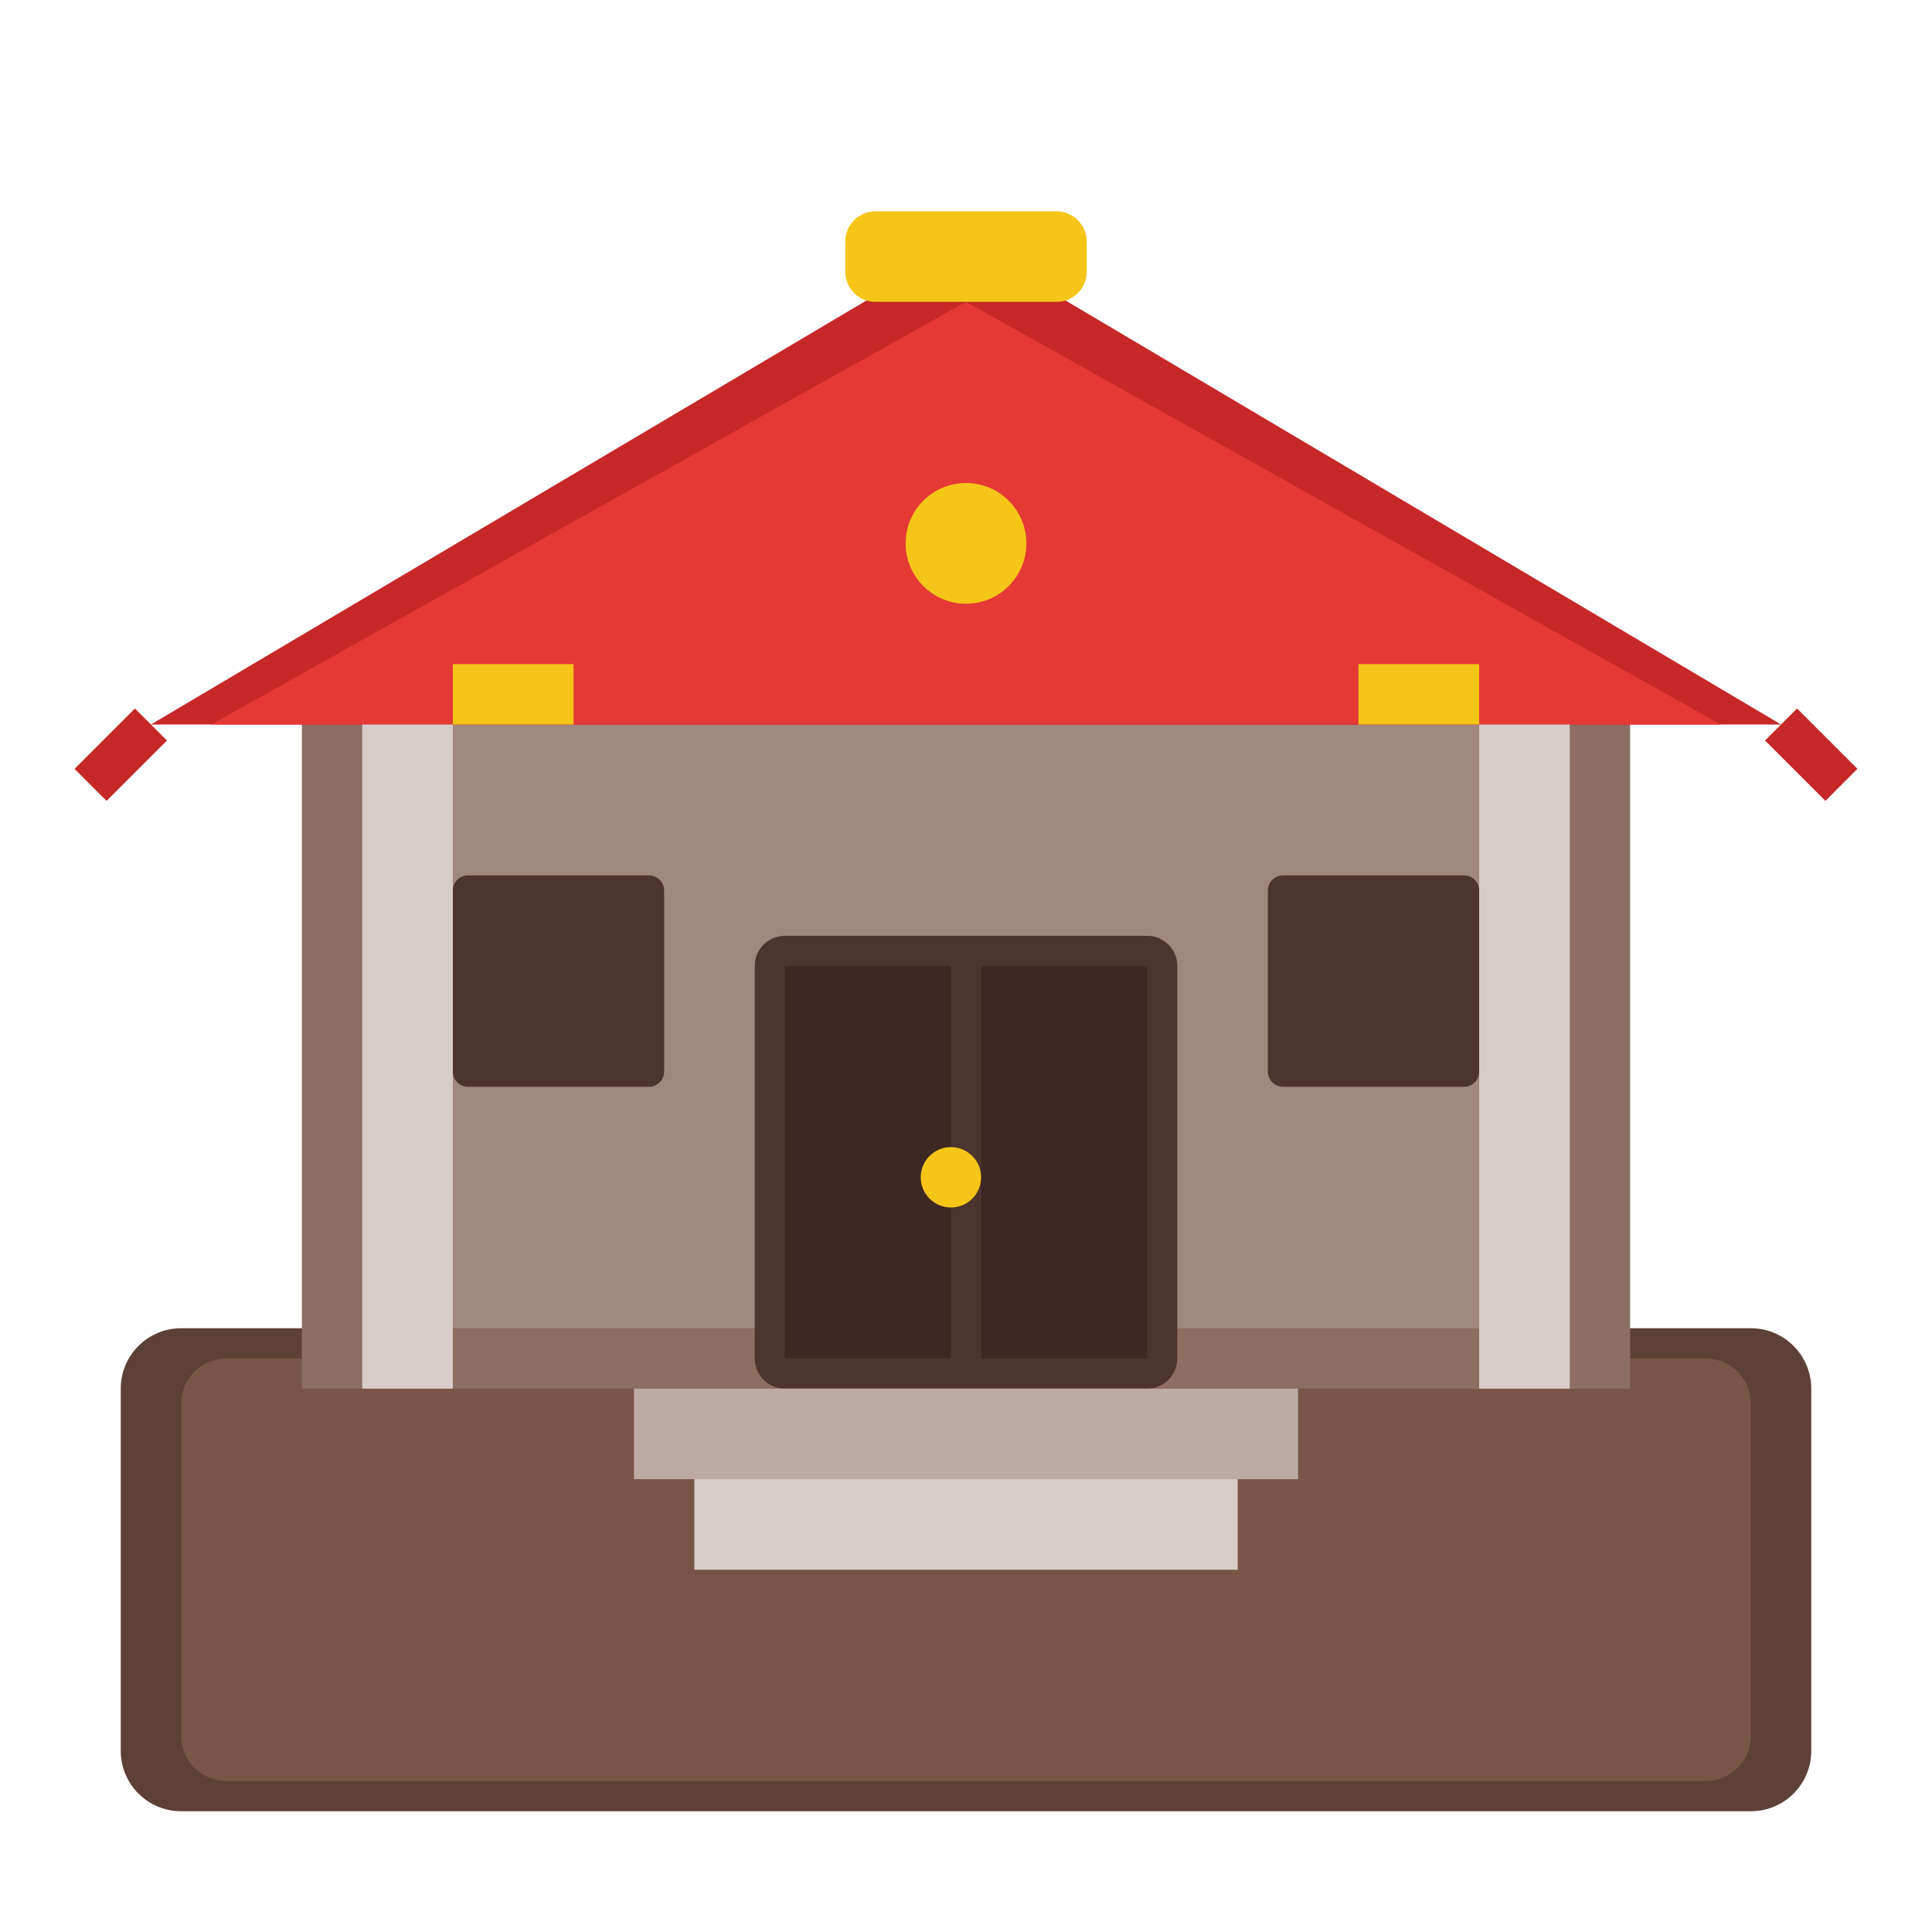
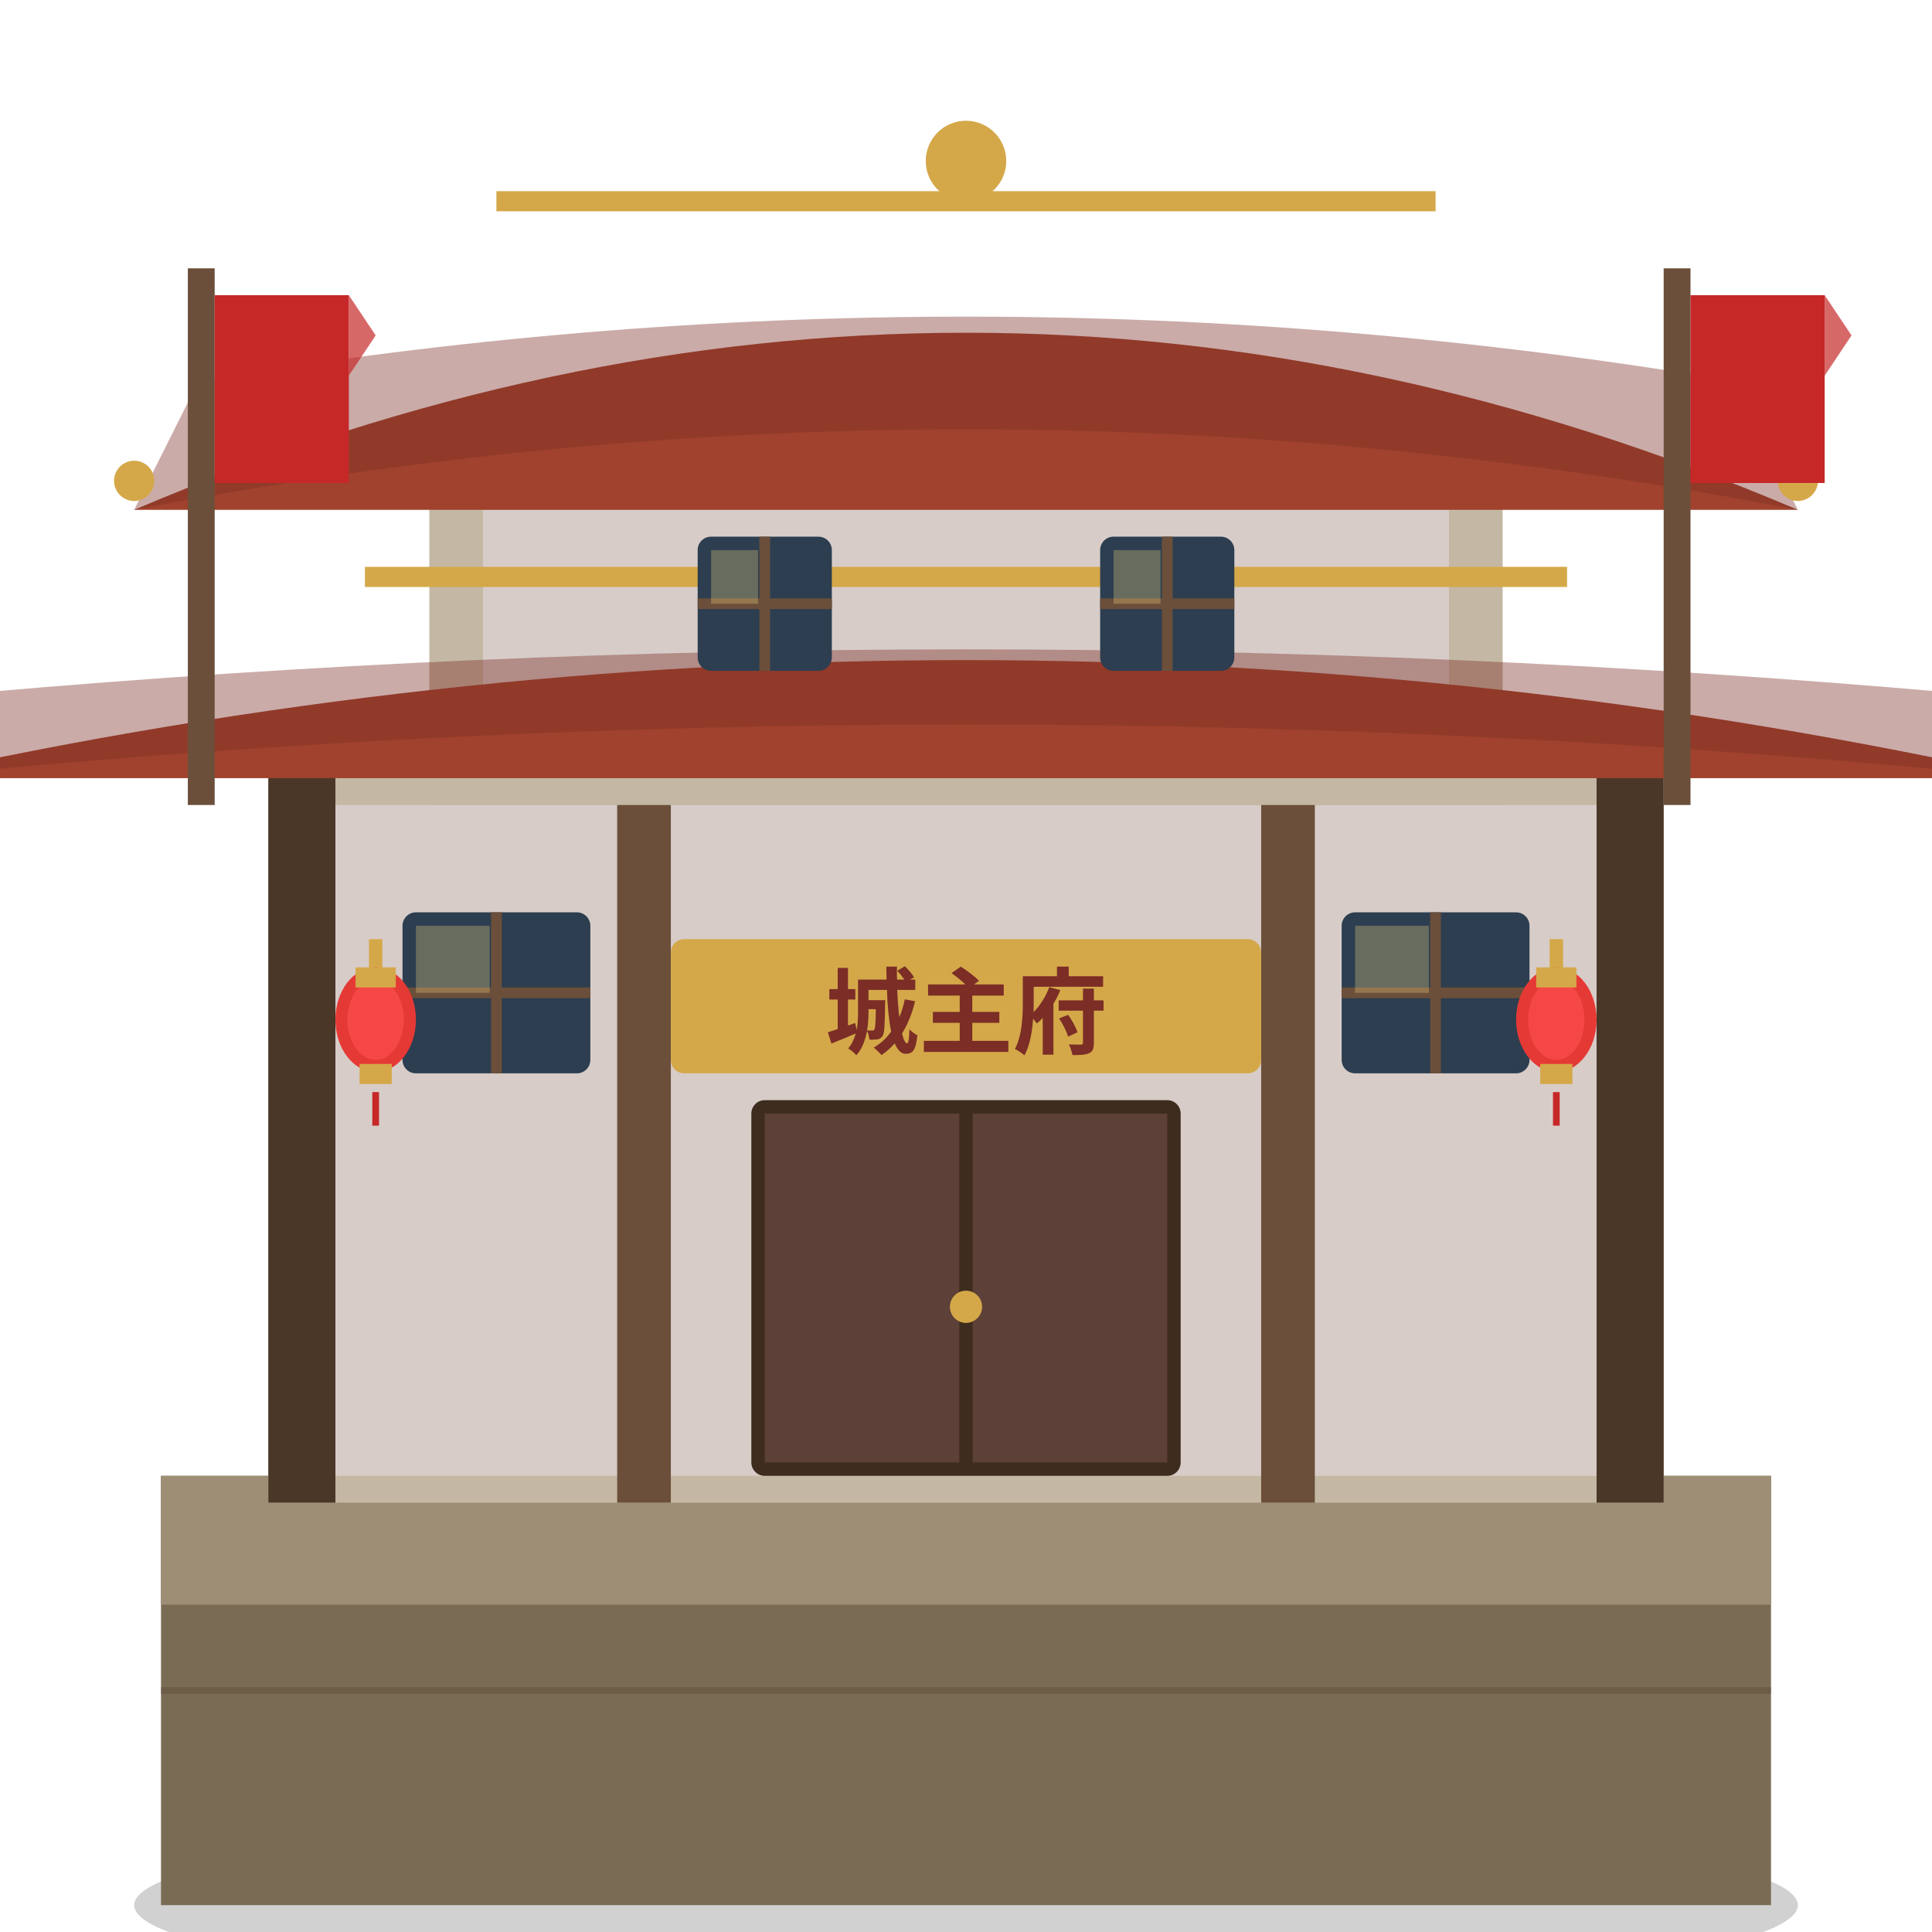
- <svg xmlns="http://www.w3.org/2000/svg" viewBox="0 0 128 128">
-   <rect x="8" y="88" width="112" height="32" rx="4" fill="#5D4037" />
-   <rect x="12" y="90" width="104" height="28" rx="3" fill="#795548" />
-   <rect x="20" y="44" width="88" height="48" fill="#8D6E63" />
-   <rect x="24" y="48" width="80" height="40" fill="#A1887F" />
-   <polygon points="10,48 64,16 118,48" fill="#C62828" />
-   <polygon points="14,48 64,20 114,48" fill="#E53935" />
-   <rect x="56" y="14" width="16" height="6" rx="2" fill="#F5C518" />
-   <line x1="10" y1="48" x2="6" y2="52" stroke="#C62828" stroke-width="3" />
-   <line x1="118" y1="48" x2="122" y2="52" stroke="#C62828" stroke-width="3" />
-   <rect x="50" y="62" width="28" height="30" rx="2" fill="#4E342E" />
-   <rect x="52" y="64" width="11" height="26" fill="#3E2723" />
-   <rect x="65" y="64" width="11" height="26" fill="#3E2723" />
-   <circle cx="63" cy="78" r="2" fill="#F5C518" />
-   <rect x="30" y="58" width="14" height="14" rx="1" fill="#4E342E" />
-   <rect x="84" y="58" width="14" height="14" rx="1" fill="#4E342E" />
-   <circle cx="64" cy="36" r="4" fill="#F5C518" />
-   <rect x="30" y="44" width="8" height="4" fill="#F5C518" />
-   <rect x="90" y="44" width="8" height="4" fill="#F5C518" />
-   <rect x="24" y="48" width="6" height="44" fill="#D7CCC8" />
-   <rect x="98" y="48" width="6" height="44" fill="#D7CCC8" />
-   <rect x="42" y="92" width="44" height="6" fill="#BCAAA4" />
-   <rect x="46" y="98" width="36" height="6" fill="#D7CCC8" />
+ <svg xmlns="http://www.w3.org/2000/svg" viewBox="0 0 144 144">
+   <ellipse cx="72" cy="142" rx="62" ry="7" fill="rgba(0,0,0,0.18)" />
+   <rect x="12" y="110" width="120" height="32" fill="#7A6B55" />
+   <rect x="12" y="110" width="120" height="9.6" fill="#9E8E75" />
+   <line x1="12" y1="126" x2="132" y2="126" stroke="#5D4E3C" stroke-width="0.5" opacity="0.5" />
+   <rect x="20" y="56" width="104" height="56" fill="#C4B8A4" />
+   <rect x="24" y="60" width="96" height="50" fill="#D7CCC8" />
+   <rect x="20" y="56" width="5" height="56" fill="#4A3728" />
+   <rect x="119" y="56" width="5" height="56" fill="#4A3728" />
+   <rect x="46" y="56" width="4" height="56" fill="#6B4F3A" />
+   <rect x="94" y="56" width="4" height="56" fill="#6B4F3A" />
+   <rect x="32" y="36" width="80" height="24" fill="#C4B8A4" />
+   <rect x="36" y="38" width="72" height="18" fill="#D7CCC8" />
+   <path d="M10,38 Q72,11.6 134,38" fill="#A0422D" />
+   <path d="M14.8,28.4 Q72,18.8 129.2,28.4 L134,38 Q72,26 10,38 Z" fill="#7B2D26" opacity="0.4" />
+   <line x1="37" y1="15" x2="107" y2="15" stroke="#D4A849" stroke-width="1.5" />
+   <circle cx="10" cy="35.84" r="1.5" fill="#D4A849" />
+   <circle cx="134" cy="35.84" r="1.5" fill="#D4A849" />
+   <path d="M-7.36,58 Q72,40.4 151.36,58" fill="#A0422D" />
+   <path d="M-1.216,51.6 Q72,45.2 145.216,51.6 L151.36,58 Q72,50 -7.36,58 Z" fill="#7B2D26" opacity="0.4" />
+   <line x1="27.2" y1="43" x2="116.8" y2="43" stroke="#D4A849" stroke-width="1.5" />
+   <circle cx="-7.36" cy="56.56" r="1.5" fill="#D4A849" />
+   <circle cx="151.36" cy="56.56" r="1.5" fill="#D4A849" />
+   <rect x="56" y="82" width="32" height="28" rx="1" fill="#3E2C1E" />
+   <rect x="57" y="83" width="14.5" height="26" fill="#5D4037" />
+   <rect x="72.5" y="83" width="14.5" height="26" fill="#5D4037" />
+   <circle cx="72" cy="97.4" r="1.2" fill="#D4A849" />
+   <rect x="30" y="68" width="14" height="12" rx="1" fill="#2C3E50" />
+   <line x1="37" y1="68" x2="37" y2="80" stroke="#6B4F3A" stroke-width="0.8" />
+   <line x1="30" y1="74" x2="44" y2="74" stroke="#6B4F3A" stroke-width="0.8" />
+   <rect x="31" y="69" width="5.5" height="5" fill="#F5D680" opacity="0.3" />
+   <rect x="100" y="68" width="14" height="12" rx="1" fill="#2C3E50" />
+   <line x1="107" y1="68" x2="107" y2="80" stroke="#6B4F3A" stroke-width="0.8" />
+   <line x1="100" y1="74" x2="114" y2="74" stroke="#6B4F3A" stroke-width="0.8" />
+   <rect x="101" y="69" width="5.5" height="5" fill="#F5D680" opacity="0.3" />
+   <rect x="52" y="40" width="10" height="10" rx="1" fill="#2C3E50" />
+   <line x1="57" y1="40" x2="57" y2="50" stroke="#6B4F3A" stroke-width="0.8" />
+   <line x1="52" y1="45" x2="62" y2="45" stroke="#6B4F3A" stroke-width="0.8" />
+   <rect x="53" y="41" width="3.5" height="4" fill="#F5D680" opacity="0.3" />
+   <rect x="82" y="40" width="10" height="10" rx="1" fill="#2C3E50" />
+   <line x1="87" y1="40" x2="87" y2="50" stroke="#6B4F3A" stroke-width="0.8" />
+   <line x1="82" y1="45" x2="92" y2="45" stroke="#6B4F3A" stroke-width="0.8" />
+   <rect x="83" y="41" width="3.5" height="4" fill="#F5D680" opacity="0.3" />
+   <rect x="50" y="70" width="44" height="10" rx="1" fill="#D4A849" />
+   <text x="72" y="78" text-anchor="middle" font-size="7" fill="#7B2D26" font-weight="bold" font-family="sans-serif">城主府</text>
+   <rect x="14" y="20" width="2" height="40" fill="#6B4F3A" />
+   <rect x="16" y="22" width="10" height="14" fill="#C62828" />
+   <path d="M26,22 L28,25 L26,28" fill="#C62828" opacity="0.7" />
+   <rect x="124" y="20" width="2" height="40" fill="#6B4F3A" />
+   <rect x="126" y="22" width="10" height="14" fill="#C62828" />
+   <path d="M136,22 L138,25 L136,28" fill="#C62828" opacity="0.7" />
+   <rect x="27.5" y="70" width="1" height="3" fill="#D4A849" />
+   <ellipse cx="28" cy="76" rx="3" ry="3.9" fill="#E53935" />
+   <ellipse cx="28" cy="76" rx="2.1" ry="3" fill="#FF5252" opacity="0.6" />
+   <rect x="26.5" y="72.1" width="3" height="1.5" fill="#D4A849" />
+   <rect x="26.8" y="79.3" width="2.4" height="1.5" fill="#D4A849" />
+   <line x1="28" y1="81.4" x2="28" y2="83.9" stroke="#C62828" stroke-width="0.5" />
+   <rect x="115.5" y="70" width="1" height="3" fill="#D4A849" />
+   <ellipse cx="116" cy="76" rx="3" ry="3.9" fill="#E53935" />
+   <ellipse cx="116" cy="76" rx="2.1" ry="3" fill="#FF5252" opacity="0.6" />
+   <rect x="114.5" y="72.1" width="3" height="1.5" fill="#D4A849" />
+   <rect x="114.8" y="79.3" width="2.4" height="1.5" fill="#D4A849" />
+   <line x1="116" y1="81.4" x2="116" y2="83.9" stroke="#C62828" stroke-width="0.5" />
+   <circle cx="72" cy="12" r="3" fill="#D4A849" />
</svg>
